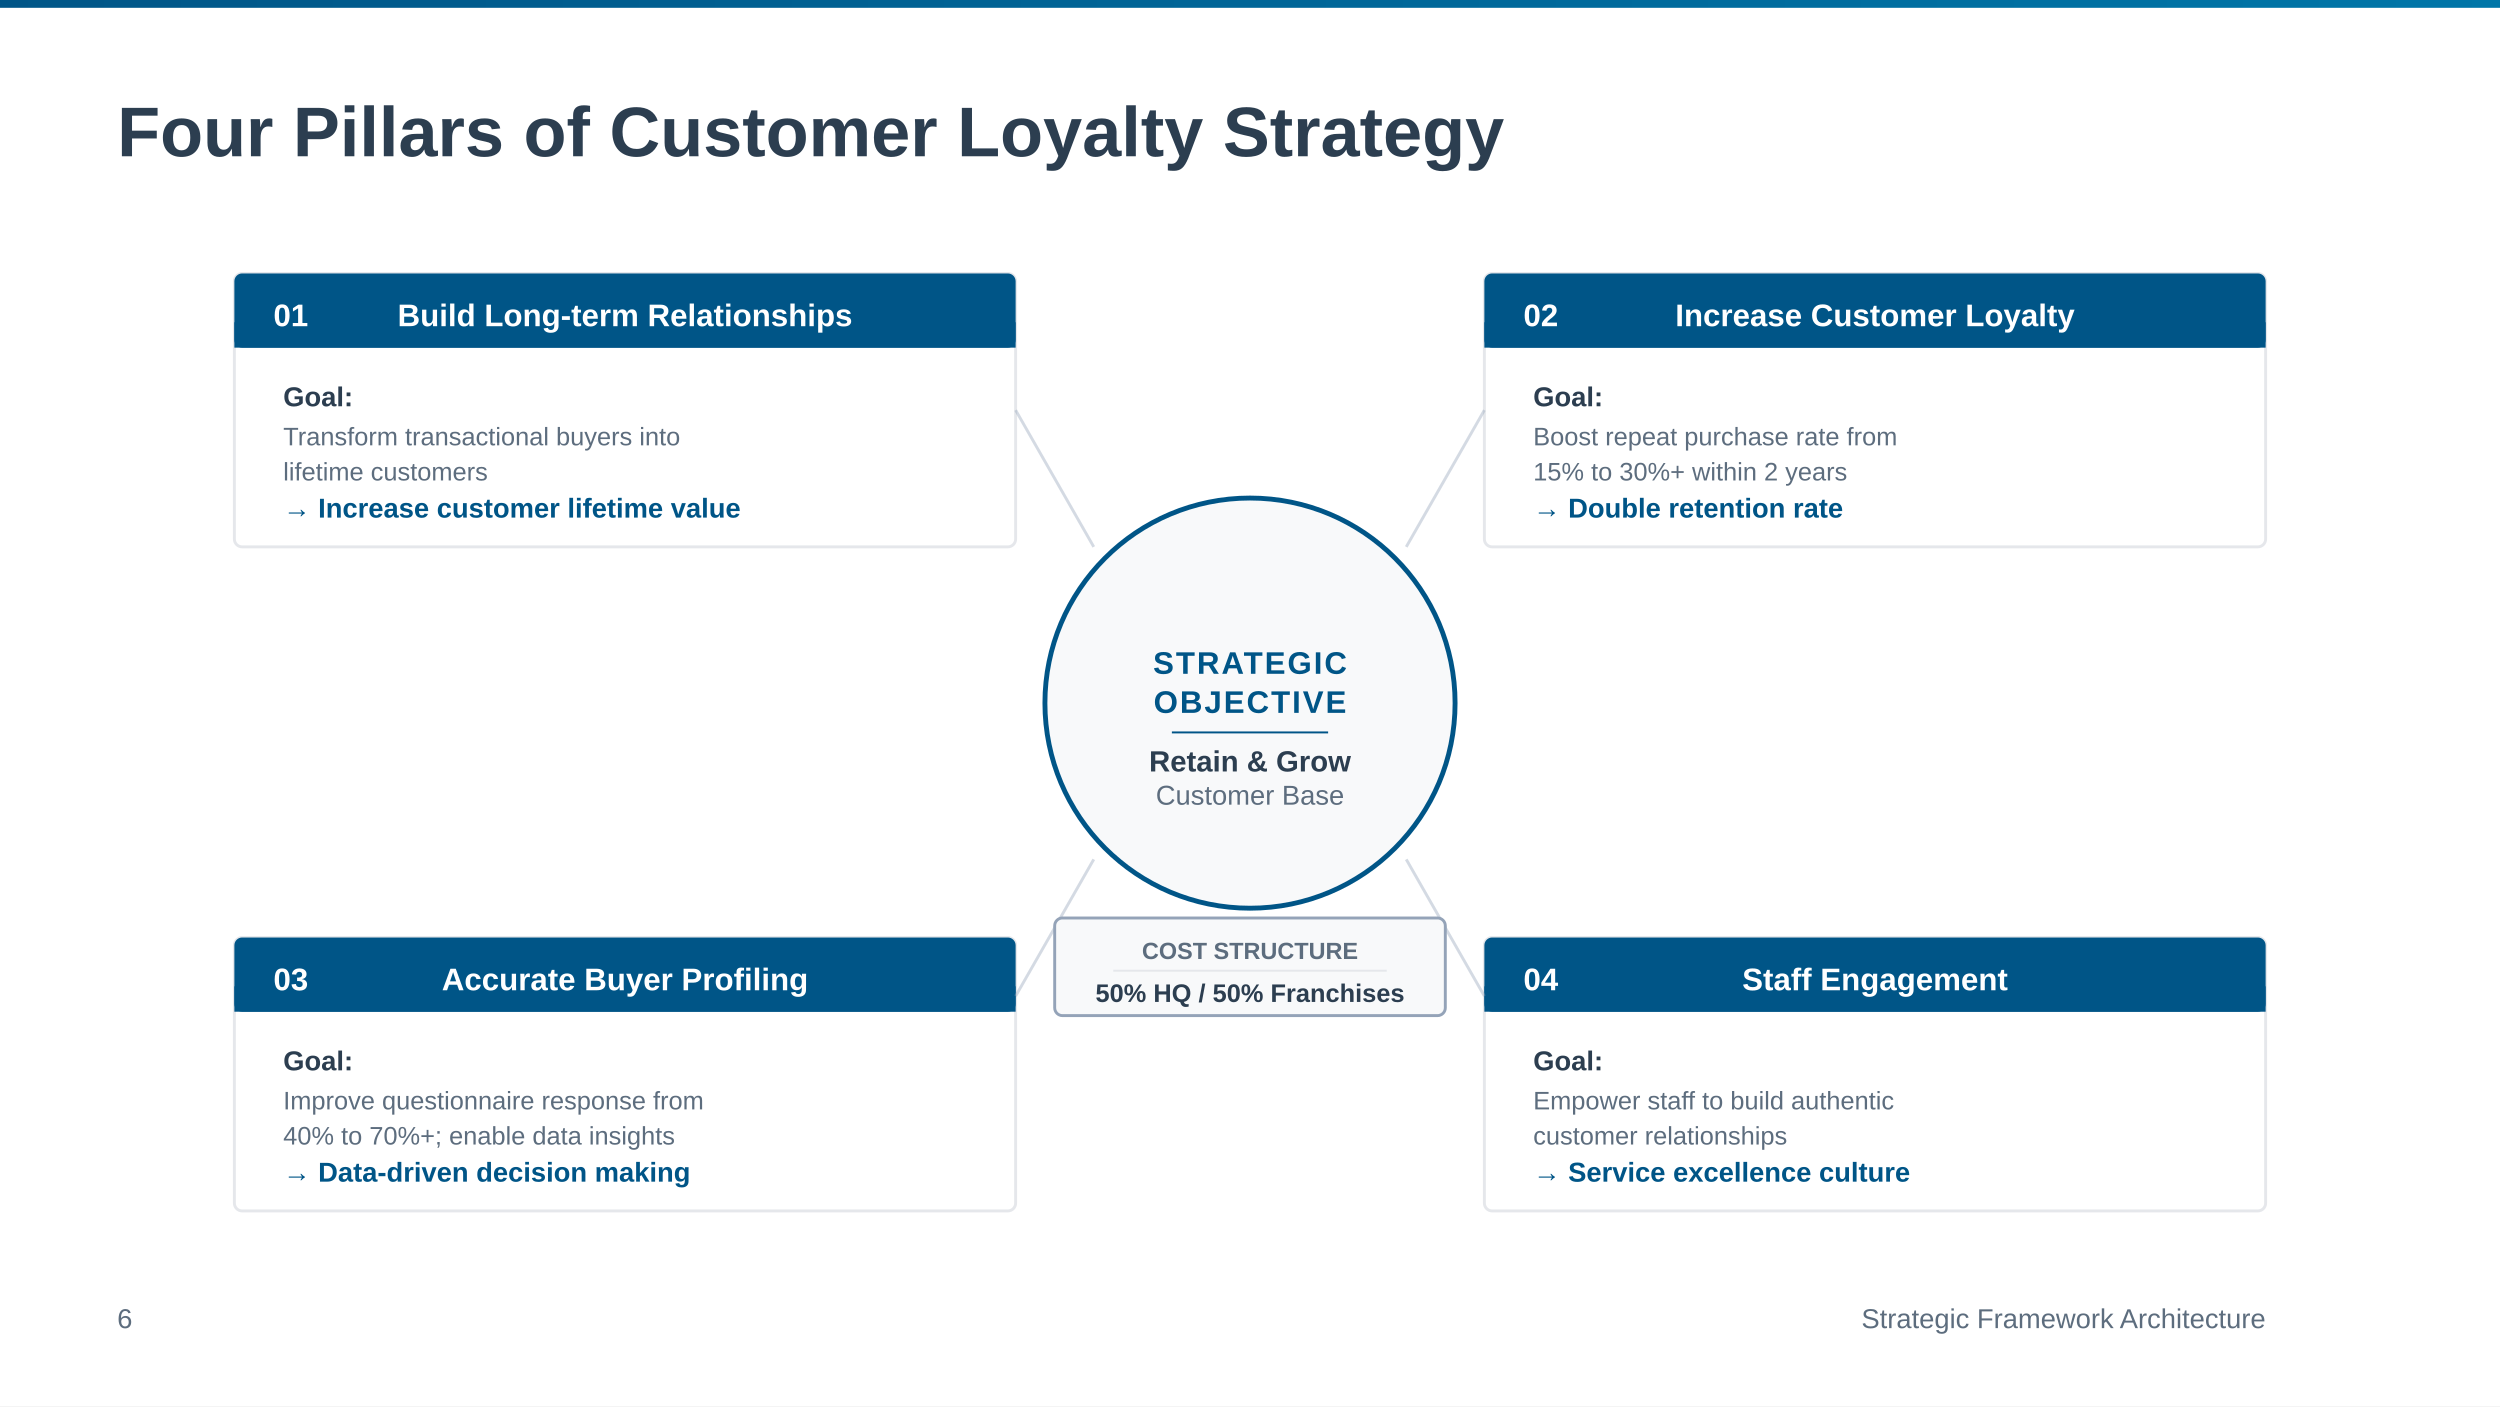
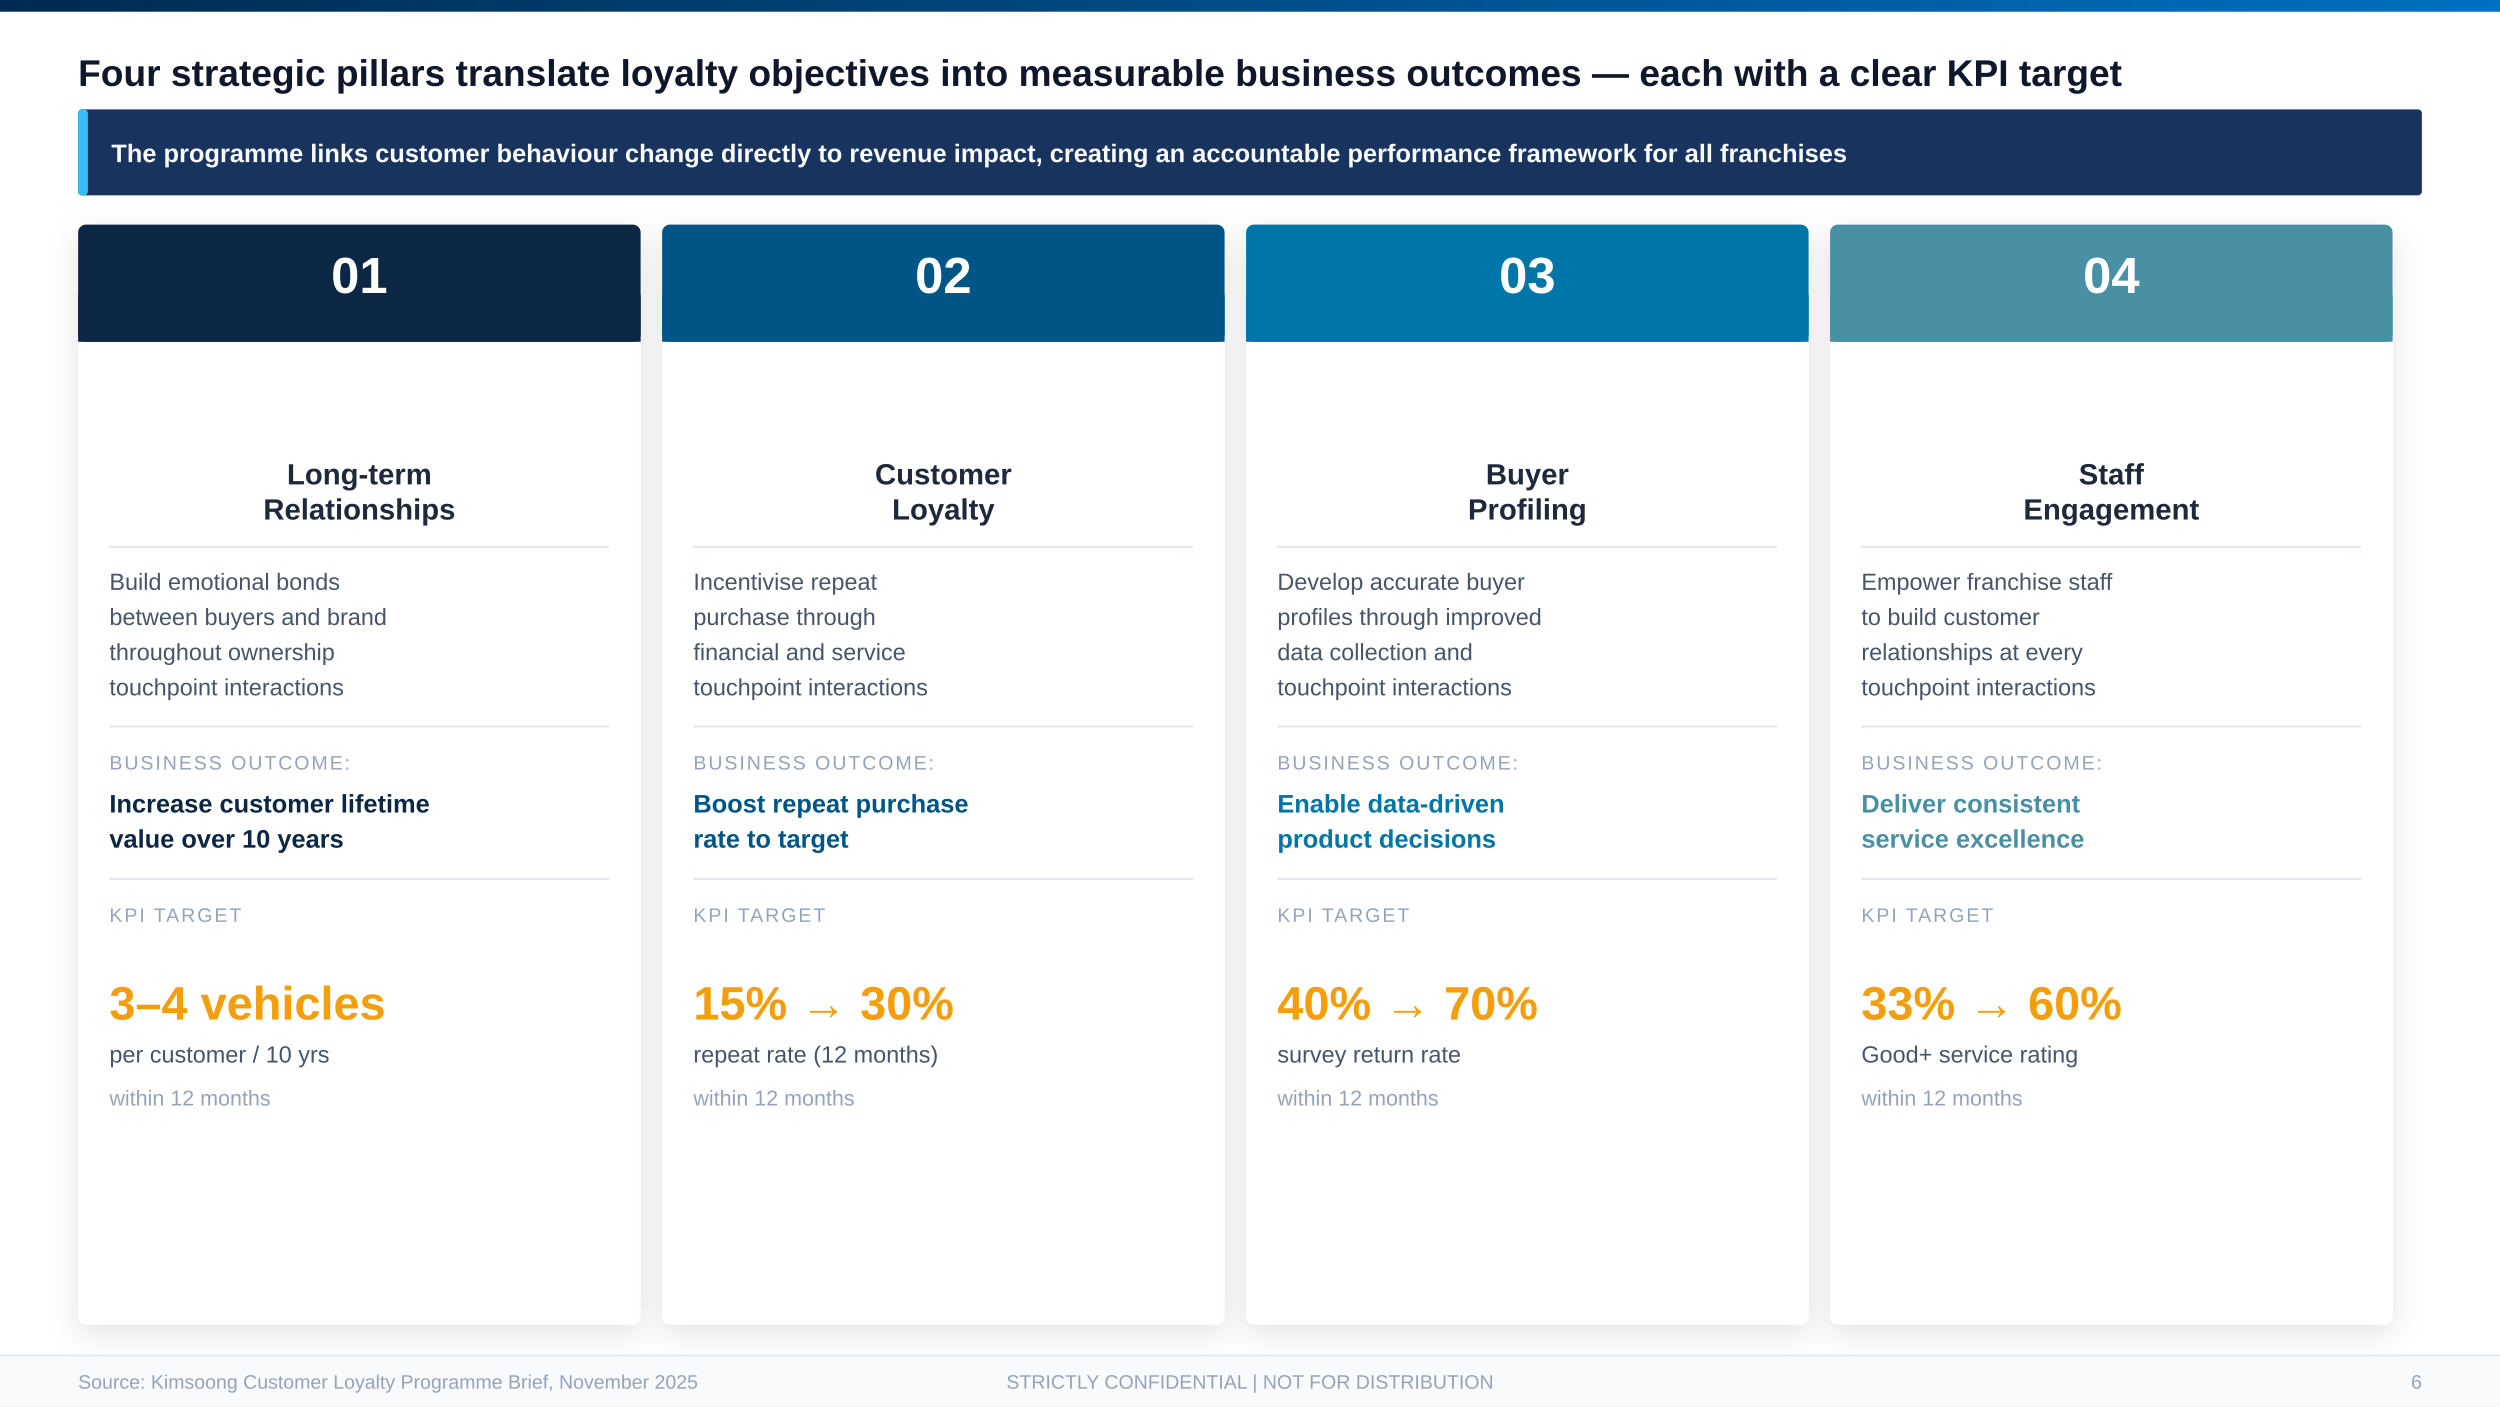
<svg xmlns="http://www.w3.org/2000/svg" viewBox="0 0 1280 720" width="1280" height="720">
  <defs>
-     <linearGradient id="headerGrad" x1="0%" y1="0%" x2="100%" y2="0%">
-       <stop offset="0%" style="stop-color:#005587;stop-opacity:1" />
-       <stop offset="100%" style="stop-color:#0076A8;stop-opacity:1" />
+     <linearGradient id="topGrad" x1="0%" y1="0%" x2="100%" y2="0%">
+       <stop offset="0%" stop-color="#002A50" />
+       <stop offset="100%" stop-color="#0070C0" />
    </linearGradient>
-     <radialGradient id="centerGrad" cx="50%" cy="50%" r="50%">
-       <stop offset="0%" style="stop-color:#0076A8;stop-opacity:0.2" />
-       <stop offset="100%" style="stop-color:#005587;stop-opacity:0.15" />
-     </radialGradient>
-     <linearGradient id="pillarHeaderGrad1" x1="0%" y1="0%" x2="100%" y2="0%">
-       <stop offset="0%" style="stop-color:#005587;stop-opacity:1" />
-       <stop offset="100%" style="stop-color:#004A75;stop-opacity:1" />
-     </linearGradient>
-     <linearGradient id="pillarHeaderGrad2" x1="0%" y1="0%" x2="100%" y2="0%">
-       <stop offset="0%" style="stop-color:#0076A8;stop-opacity:1" />
-       <stop offset="100%" style="stop-color:#005587;stop-opacity:1" />
-     </linearGradient>
-     <filter id="cardShadow" x="-20%" y="-20%" width="140%" height="140%">
-       <feGaussianBlur in="SourceAlpha" stdDeviation="4" />
-       <feOffset dx="0" dy="3" result="offsetblur" />
-       <feComponentTransfer>
-         <feFuncA type="linear" slope="0.2" />
-       </feComponentTransfer>
+     <filter id="shadow" x="-10%" y="-10%" width="130%" height="140%">
+       <feGaussianBlur in="SourceAlpha" stdDeviation="8" />
+       <feOffset dx="0" dy="5" result="ob" />
+       <feFlood flood-color="#000000" flood-opacity="0.11" result="sc" />
+       <feComposite in="sc" in2="ob" operator="in" result="s" />
      <feMerge>
-         <feMergeNode />
+         <feMergeNode in="s" />
+         <feMergeNode in="SourceGraphic" />
+       </feMerge>
+     </filter>
+     <filter id="deepShadow" x="-10%" y="-10%" width="130%" height="140%">
+       <feGaussianBlur in="SourceAlpha" stdDeviation="14" />
+       <feOffset dx="0" dy="7" result="ob" />
+       <feFlood flood-color="#000000" flood-opacity="0.14" result="sc" />
+       <feComposite in="sc" in2="ob" operator="in" result="s" />
+       <feMerge>
+         <feMergeNode in="s" />
+         <feMergeNode in="SourceGraphic" />
+       </feMerge>
+     </filter>
+     <filter id="bubbleShadow" x="-30%" y="-30%" width="160%" height="160%">
+       <feGaussianBlur in="SourceAlpha" stdDeviation="6" />
+       <feOffset dx="0" dy="3" result="ob" />
+       <feFlood flood-color="#000000" flood-opacity="0.20" result="sc" />
+       <feComposite in="sc" in2="ob" operator="in" result="s" />
+       <feMerge>
+         <feMergeNode in="s" />
        <feMergeNode in="SourceGraphic" />
      </feMerge>
    </filter>
  </defs>
  <rect width="1280" height="720" fill="#FFFFFF" />
-   <rect x="0" y="0" width="1280" height="4" fill="url(#headerGrad)" />
-   <text x="60" y="80" font-family="Arial, sans-serif" font-size="36" font-weight="bold" fill="#2C3E50">
-     <tspan>Four Pillars of Customer Loyalty Strategy</tspan>
-   </text>
-   <circle cx="640" cy="360" r="105" fill="#F8F9FA" />
-   <circle cx="640" cy="360" r="105" fill="none" stroke="#005587" stroke-width="2.5" />
-   <text x="640" y="345" font-family="Arial, sans-serif" font-size="16" font-weight="bold" fill="#005587" text-anchor="middle" letter-spacing="1">
-     <tspan>STRATEGIC</tspan>
-   </text>
-   <text x="640" y="365" font-family="Arial, sans-serif" font-size="16" font-weight="bold" fill="#005587" text-anchor="middle" letter-spacing="1">
-     <tspan>OBJECTIVE</tspan>
-   </text>
-   <line x1="600" y1="375" x2="680" y2="375" stroke="#005587" stroke-width="1" />
-   <text x="640" y="395" font-family="Arial, sans-serif" font-size="15" fill="#2C3E50" text-anchor="middle" font-weight="bold">
-     <tspan>Retain &amp; Grow</tspan>
-   </text>
-   <text x="640" y="412" font-family="Arial, sans-serif" font-size="14" fill="#5D6D7E" text-anchor="middle">
-     <tspan>Customer Base</tspan>
-   </text>
-   <rect x="120" y="140" width="400" height="140" fill="#FFFFFF" stroke="#E5E7EB" stroke-width="1.5" rx="4" />
-   <rect x="120" y="140" width="400" height="38" fill="#005587" rx="4" />
-   <rect x="120" y="165" width="400" height="13" fill="#005587" />
-   <text x="140" y="167" font-family="Arial, sans-serif" font-size="16" font-weight="bold" fill="#FFFFFF">
-     <tspan>01</tspan>
-   </text>
-   <text x="320" y="167" font-family="Arial, sans-serif" font-size="16" font-weight="bold" fill="#FFFFFF" text-anchor="middle">
-     <tspan>Build Long-term Relationships</tspan>
-   </text>
-   <text x="145" y="208" font-family="Arial, sans-serif" font-size="14" fill="#2C3E50" font-weight="bold">
-     <tspan>Goal:</tspan>
-   </text>
-   <text x="145" y="228" font-family="Arial, sans-serif" font-size="13" fill="#5D6D7E">
-     <tspan>Transform transactional buyers into</tspan>
-     <tspan x="145" dy="18">lifetime customers</tspan>
-   </text>
-   <text x="145" y="265" font-family="Arial, sans-serif" font-size="14" fill="#005587" font-weight="bold">
-     <tspan>→ Increase customer lifetime value</tspan>
-   </text>
-   <line x1="520" y1="210" x2="560" y2="280" stroke="#94A3B8" stroke-width="1.5" opacity="0.4" />
-   <rect x="760" y="140" width="400" height="140" fill="#FFFFFF" stroke="#E5E7EB" stroke-width="1.5" rx="4" />
-   <rect x="760" y="140" width="400" height="38" fill="#005587" rx="4" />
-   <rect x="760" y="165" width="400" height="13" fill="#005587" />
-   <text x="780" y="167" font-family="Arial, sans-serif" font-size="16" font-weight="bold" fill="#FFFFFF">
-     <tspan>02</tspan>
-   </text>
-   <text x="960" y="167" font-family="Arial, sans-serif" font-size="16" font-weight="bold" fill="#FFFFFF" text-anchor="middle">
-     <tspan>Increase Customer Loyalty</tspan>
-   </text>
-   <text x="785" y="208" font-family="Arial, sans-serif" font-size="14" fill="#2C3E50" font-weight="bold">
-     <tspan>Goal:</tspan>
-   </text>
-   <text x="785" y="228" font-family="Arial, sans-serif" font-size="13" fill="#5D6D7E">
-     <tspan>Boost repeat purchase rate from</tspan>
-     <tspan x="785" dy="18">15% to 30%+ within 2 years</tspan>
-   </text>
-   <text x="785" y="265" font-family="Arial, sans-serif" font-size="14" fill="#005587" font-weight="bold">
-     <tspan>→ Double retention rate</tspan>
-   </text>
-   <line x1="760" y1="210" x2="720" y2="280" stroke="#94A3B8" stroke-width="1.5" opacity="0.4" />
-   <rect x="120" y="480" width="400" height="140" fill="#FFFFFF" stroke="#E5E7EB" stroke-width="1.5" rx="4" />
-   <rect x="120" y="480" width="400" height="38" fill="#005587" rx="4" />
-   <rect x="120" y="505" width="400" height="13" fill="#005587" />
-   <text x="140" y="507" font-family="Arial, sans-serif" font-size="16" font-weight="bold" fill="#FFFFFF">
-     <tspan>03</tspan>
-   </text>
-   <text x="320" y="507" font-family="Arial, sans-serif" font-size="16" font-weight="bold" fill="#FFFFFF" text-anchor="middle">
-     <tspan>Accurate Buyer Profiling</tspan>
-   </text>
-   <text x="145" y="548" font-family="Arial, sans-serif" font-size="14" fill="#2C3E50" font-weight="bold">
-     <tspan>Goal:</tspan>
-   </text>
-   <text x="145" y="568" font-family="Arial, sans-serif" font-size="13" fill="#5D6D7E">
-     <tspan>Improve questionnaire response from</tspan>
-     <tspan x="145" dy="18">40% to 70%+; enable data insights</tspan>
-   </text>
-   <text x="145" y="605" font-family="Arial, sans-serif" font-size="14" fill="#005587" font-weight="bold">
-     <tspan>→ Data-driven decision making</tspan>
-   </text>
-   <line x1="520" y1="510" x2="560" y2="440" stroke="#94A3B8" stroke-width="1.5" opacity="0.4" />
-   <rect x="760" y="480" width="400" height="140" fill="#FFFFFF" stroke="#E5E7EB" stroke-width="1.5" rx="4" />
-   <rect x="760" y="480" width="400" height="38" fill="#005587" rx="4" />
-   <rect x="760" y="505" width="400" height="13" fill="#005587" />
-   <text x="780" y="507" font-family="Arial, sans-serif" font-size="16" font-weight="bold" fill="#FFFFFF">
-     <tspan>04</tspan>
-   </text>
-   <text x="960" y="507" font-family="Arial, sans-serif" font-size="16" font-weight="bold" fill="#FFFFFF" text-anchor="middle">
-     <tspan>Staff Engagement</tspan>
-   </text>
-   <text x="785" y="548" font-family="Arial, sans-serif" font-size="14" fill="#2C3E50" font-weight="bold">
-     <tspan>Goal:</tspan>
-   </text>
-   <text x="785" y="568" font-family="Arial, sans-serif" font-size="13" fill="#5D6D7E">
-     <tspan>Empower staff to build authentic</tspan>
-     <tspan x="785" dy="18">customer relationships</tspan>
-   </text>
-   <text x="785" y="605" font-family="Arial, sans-serif" font-size="14" fill="#005587" font-weight="bold">
-     <tspan>→ Service excellence culture</tspan>
-   </text>
-   <line x1="760" y1="510" x2="720" y2="440" stroke="#94A3B8" stroke-width="1.5" opacity="0.4" />
-   <rect x="540" y="470" width="200" height="50" fill="#F8F9FA" stroke="#94A3B8" stroke-width="1.5" rx="4" />
-   <text x="640" y="491" font-family="Arial, sans-serif" font-size="12" fill="#5D6D7E" text-anchor="middle" font-weight="bold">
-     <tspan>COST STRUCTURE</tspan>
-   </text>
-   <line x1="570" y1="497" x2="710" y2="497" stroke="#E5E7EB" stroke-width="1" />
-   <text x="640" y="513" font-family="Arial, sans-serif" font-size="13" fill="#2C3E50" text-anchor="middle" font-weight="bold">
-     <tspan>50% HQ / 50% Franchises</tspan>
-   </text>
-   <text x="60" y="680" font-family="Arial, sans-serif" font-size="14" fill="#5D6D7E">
-     <tspan>6</tspan>
-   </text>
-   <text x="1160" y="680" font-family="Arial, sans-serif" font-size="14" fill="#5D6D7E" text-anchor="end">
-     <tspan>Strategic Framework Architecture</tspan>
-   </text>
+   <rect x="0" y="0" width="1280" height="6" fill="url(#topGrad)" />
+   <text x="40" y="44" font-family="Arial, sans-serif" font-size="19" font-weight="bold" fill="#0F172A">Four strategic pillars translate loyalty objectives into measurable business outcomes — each with a clear KPI target</text>
+   <rect x="40" y="56" width="1200" height="44" rx="2" fill="#18345E" />
+   <rect x="40" y="56" width="5" height="44" rx="2" fill="#38BDF8" />
+   <text x="57" y="83" font-family="Arial, sans-serif" font-size="13" font-weight="bold" fill="#F8FAFC">The programme links customer behaviour change directly to revenue impact, creating an accountable performance framework for all franchises</text>
+   <rect x="40" y="115" width="288" height="563" rx="4" fill="#FFFFFF" filter="url(#shadow)" />
+   <rect x="40" y="115" width="288" height="60" rx="4" fill="#0C2744" />
+   <rect x="40" y="151" width="288" height="24" rx="0" fill="#0C2744" />
+   <text x="184" y="150" font-family="Arial, sans-serif" font-size="26" font-weight="bold" fill="#FFFFFF" text-anchor="middle">01</text>
+   <use data-icon="users" x="162" y="185" width="44" height="44" fill="#0C2744" />
+   <text x="184" y="248" font-family="Arial, sans-serif" font-size="15" font-weight="bold" fill="#1E293B" text-anchor="middle">Long-term</text>
+   <text x="184" y="266" font-family="Arial, sans-serif" font-size="15" font-weight="bold" fill="#1E293B" text-anchor="middle">Relationships</text>
+   <line x1="56" y1="280" x2="312" y2="280" stroke="#E2E8F0" stroke-width="1" />
+   <text x="56" y="302" font-family="Arial, sans-serif" font-size="12" fill="#475569">Build emotional bonds</text>
+   <text x="56" y="320" font-family="Arial, sans-serif" font-size="12" fill="#475569">between buyers and brand</text>
+   <text x="56" y="338" font-family="Arial, sans-serif" font-size="12" fill="#475569">throughout ownership</text>
+   <text x="56" y="356" font-family="Arial, sans-serif" font-size="12" fill="#475569">touchpoint interactions</text>
+   <line x1="56" y1="372" x2="312" y2="372" stroke="#E2E8F0" stroke-width="1" />
+   <text x="56" y="394" font-family="Arial, sans-serif" font-size="10" fill="#94A3B8" letter-spacing="1">BUSINESS OUTCOME:</text>
+   <text x="56" y="416" font-family="Arial, sans-serif" font-size="13" fill="#0C2744" font-weight="bold">Increase customer lifetime</text>
+   <text x="56" y="434" font-family="Arial, sans-serif" font-size="13" fill="#0C2744" font-weight="bold">value over 10 years</text>
+   <line x1="56" y1="450" x2="312" y2="450" stroke="#E2E8F0" stroke-width="1" />
+   <text x="56" y="472" font-family="Arial, sans-serif" font-size="10" fill="#94A3B8" letter-spacing="1">KPI TARGET</text>
+   <text x="56" y="522" font-family="Arial, sans-serif" font-size="24" font-weight="bold" fill="#F59E0B">3–4 vehicles</text>
+   <text x="56" y="544" font-family="Arial, sans-serif" font-size="12" fill="#475569">per customer / 10 yrs</text>
+   <text x="56" y="566" font-family="Arial, sans-serif" font-size="11" fill="#94A3B8">within 12 months</text>
+   <rect x="339" y="115" width="288" height="563" rx="4" fill="#FFFFFF" filter="url(#shadow)" />
+   <rect x="339" y="115" width="288" height="60" rx="4" fill="#005587" />
+   <rect x="339" y="151" width="288" height="24" rx="0" fill="#005587" />
+   <text x="483" y="150" font-family="Arial, sans-serif" font-size="26" font-weight="bold" fill="#FFFFFF" text-anchor="middle">02</text>
+   <use data-icon="arrow-trend-up" x="461" y="185" width="44" height="44" fill="#005587" />
+   <text x="483" y="248" font-family="Arial, sans-serif" font-size="15" font-weight="bold" fill="#1E293B" text-anchor="middle">Customer</text>
+   <text x="483" y="266" font-family="Arial, sans-serif" font-size="15" font-weight="bold" fill="#1E293B" text-anchor="middle">Loyalty</text>
+   <line x1="355" y1="280" x2="611" y2="280" stroke="#E2E8F0" stroke-width="1" />
+   <text x="355" y="302" font-family="Arial, sans-serif" font-size="12" fill="#475569">Incentivise repeat</text>
+   <text x="355" y="320" font-family="Arial, sans-serif" font-size="12" fill="#475569">purchase through</text>
+   <text x="355" y="338" font-family="Arial, sans-serif" font-size="12" fill="#475569">financial and service</text>
+   <text x="355" y="356" font-family="Arial, sans-serif" font-size="12" fill="#475569">touchpoint interactions</text>
+   <line x1="355" y1="372" x2="611" y2="372" stroke="#E2E8F0" stroke-width="1" />
+   <text x="355" y="394" font-family="Arial, sans-serif" font-size="10" fill="#94A3B8" letter-spacing="1">BUSINESS OUTCOME:</text>
+   <text x="355" y="416" font-family="Arial, sans-serif" font-size="13" fill="#005587" font-weight="bold">Boost repeat purchase</text>
+   <text x="355" y="434" font-family="Arial, sans-serif" font-size="13" fill="#005587" font-weight="bold">rate to target</text>
+   <line x1="355" y1="450" x2="611" y2="450" stroke="#E2E8F0" stroke-width="1" />
+   <text x="355" y="472" font-family="Arial, sans-serif" font-size="10" fill="#94A3B8" letter-spacing="1">KPI TARGET</text>
+   <text x="355" y="522" font-family="Arial, sans-serif" font-size="24" font-weight="bold" fill="#F59E0B">15% → 30%</text>
+   <text x="355" y="544" font-family="Arial, sans-serif" font-size="12" fill="#475569">repeat rate (12 months)</text>
+   <text x="355" y="566" font-family="Arial, sans-serif" font-size="11" fill="#94A3B8">within 12 months</text>
+   <rect x="638" y="115" width="288" height="563" rx="4" fill="#FFFFFF" filter="url(#shadow)" />
+   <rect x="638" y="115" width="288" height="60" rx="4" fill="#0076A8" />
+   <rect x="638" y="151" width="288" height="24" rx="0" fill="#0076A8" />
+   <text x="782" y="150" font-family="Arial, sans-serif" font-size="26" font-weight="bold" fill="#FFFFFF" text-anchor="middle">03</text>
+   <use data-icon="chart-bar" x="760" y="185" width="44" height="44" fill="#0076A8" />
+   <text x="782" y="248" font-family="Arial, sans-serif" font-size="15" font-weight="bold" fill="#1E293B" text-anchor="middle">Buyer</text>
+   <text x="782" y="266" font-family="Arial, sans-serif" font-size="15" font-weight="bold" fill="#1E293B" text-anchor="middle">Profiling</text>
+   <line x1="654" y1="280" x2="910" y2="280" stroke="#E2E8F0" stroke-width="1" />
+   <text x="654" y="302" font-family="Arial, sans-serif" font-size="12" fill="#475569">Develop accurate buyer</text>
+   <text x="654" y="320" font-family="Arial, sans-serif" font-size="12" fill="#475569">profiles through improved</text>
+   <text x="654" y="338" font-family="Arial, sans-serif" font-size="12" fill="#475569">data collection and</text>
+   <text x="654" y="356" font-family="Arial, sans-serif" font-size="12" fill="#475569">touchpoint interactions</text>
+   <line x1="654" y1="372" x2="910" y2="372" stroke="#E2E8F0" stroke-width="1" />
+   <text x="654" y="394" font-family="Arial, sans-serif" font-size="10" fill="#94A3B8" letter-spacing="1">BUSINESS OUTCOME:</text>
+   <text x="654" y="416" font-family="Arial, sans-serif" font-size="13" fill="#0076A8" font-weight="bold">Enable data-driven</text>
+   <text x="654" y="434" font-family="Arial, sans-serif" font-size="13" fill="#0076A8" font-weight="bold">product decisions</text>
+   <line x1="654" y1="450" x2="910" y2="450" stroke="#E2E8F0" stroke-width="1" />
+   <text x="654" y="472" font-family="Arial, sans-serif" font-size="10" fill="#94A3B8" letter-spacing="1">KPI TARGET</text>
+   <text x="654" y="522" font-family="Arial, sans-serif" font-size="24" font-weight="bold" fill="#F59E0B">40% → 70%</text>
+   <text x="654" y="544" font-family="Arial, sans-serif" font-size="12" fill="#475569">survey return rate</text>
+   <text x="654" y="566" font-family="Arial, sans-serif" font-size="11" fill="#94A3B8">within 12 months</text>
+   <rect x="937" y="115" width="288" height="563" rx="4" fill="#FFFFFF" filter="url(#shadow)" />
+   <rect x="937" y="115" width="288" height="60" rx="4" fill="#4A90A4" />
+   <rect x="937" y="151" width="288" height="24" rx="0" fill="#4A90A4" />
+   <text x="1081" y="150" font-family="Arial, sans-serif" font-size="26" font-weight="bold" fill="#FFFFFF" text-anchor="middle">04</text>
+   <use data-icon="target" x="1059" y="185" width="44" height="44" fill="#4A90A4" />
+   <text x="1081" y="248" font-family="Arial, sans-serif" font-size="15" font-weight="bold" fill="#1E293B" text-anchor="middle">Staff</text>
+   <text x="1081" y="266" font-family="Arial, sans-serif" font-size="15" font-weight="bold" fill="#1E293B" text-anchor="middle">Engagement</text>
+   <line x1="953" y1="280" x2="1209" y2="280" stroke="#E2E8F0" stroke-width="1" />
+   <text x="953" y="302" font-family="Arial, sans-serif" font-size="12" fill="#475569">Empower franchise staff</text>
+   <text x="953" y="320" font-family="Arial, sans-serif" font-size="12" fill="#475569">to build customer</text>
+   <text x="953" y="338" font-family="Arial, sans-serif" font-size="12" fill="#475569">relationships at every</text>
+   <text x="953" y="356" font-family="Arial, sans-serif" font-size="12" fill="#475569">touchpoint interactions</text>
+   <line x1="953" y1="372" x2="1209" y2="372" stroke="#E2E8F0" stroke-width="1" />
+   <text x="953" y="394" font-family="Arial, sans-serif" font-size="10" fill="#94A3B8" letter-spacing="1">BUSINESS OUTCOME:</text>
+   <text x="953" y="416" font-family="Arial, sans-serif" font-size="13" fill="#4A90A4" font-weight="bold">Deliver consistent</text>
+   <text x="953" y="434" font-family="Arial, sans-serif" font-size="13" fill="#4A90A4" font-weight="bold">service excellence</text>
+   <line x1="953" y1="450" x2="1209" y2="450" stroke="#E2E8F0" stroke-width="1" />
+   <text x="953" y="472" font-family="Arial, sans-serif" font-size="10" fill="#94A3B8" letter-spacing="1">KPI TARGET</text>
+   <text x="953" y="522" font-family="Arial, sans-serif" font-size="24" font-weight="bold" fill="#F59E0B">33% → 60%</text>
+   <text x="953" y="544" font-family="Arial, sans-serif" font-size="12" fill="#475569">Good+ service rating</text>
+   <text x="953" y="566" font-family="Arial, sans-serif" font-size="11" fill="#94A3B8">within 12 months</text>
+   <rect x="0" y="694" width="1280" height="26" fill="#F8FAFC" />
+   <line x1="0" y1="694" x2="1280" y2="694" stroke="#E2E8F0" stroke-width="1" />
+   <text x="40" y="711" font-family="Arial, sans-serif" font-size="10" fill="#94A3B8">Source: Kimsoong Customer Loyalty Programme Brief, November 2025</text>
+   <text x="640" y="711" font-family="Arial, sans-serif" font-size="10" fill="#94A3B8" text-anchor="middle">STRICTLY CONFIDENTIAL  |  NOT FOR DISTRIBUTION</text>
+   <text x="1240" y="711" font-family="Arial, sans-serif" font-size="10" fill="#94A3B8" text-anchor="end">6</text>
</svg>
